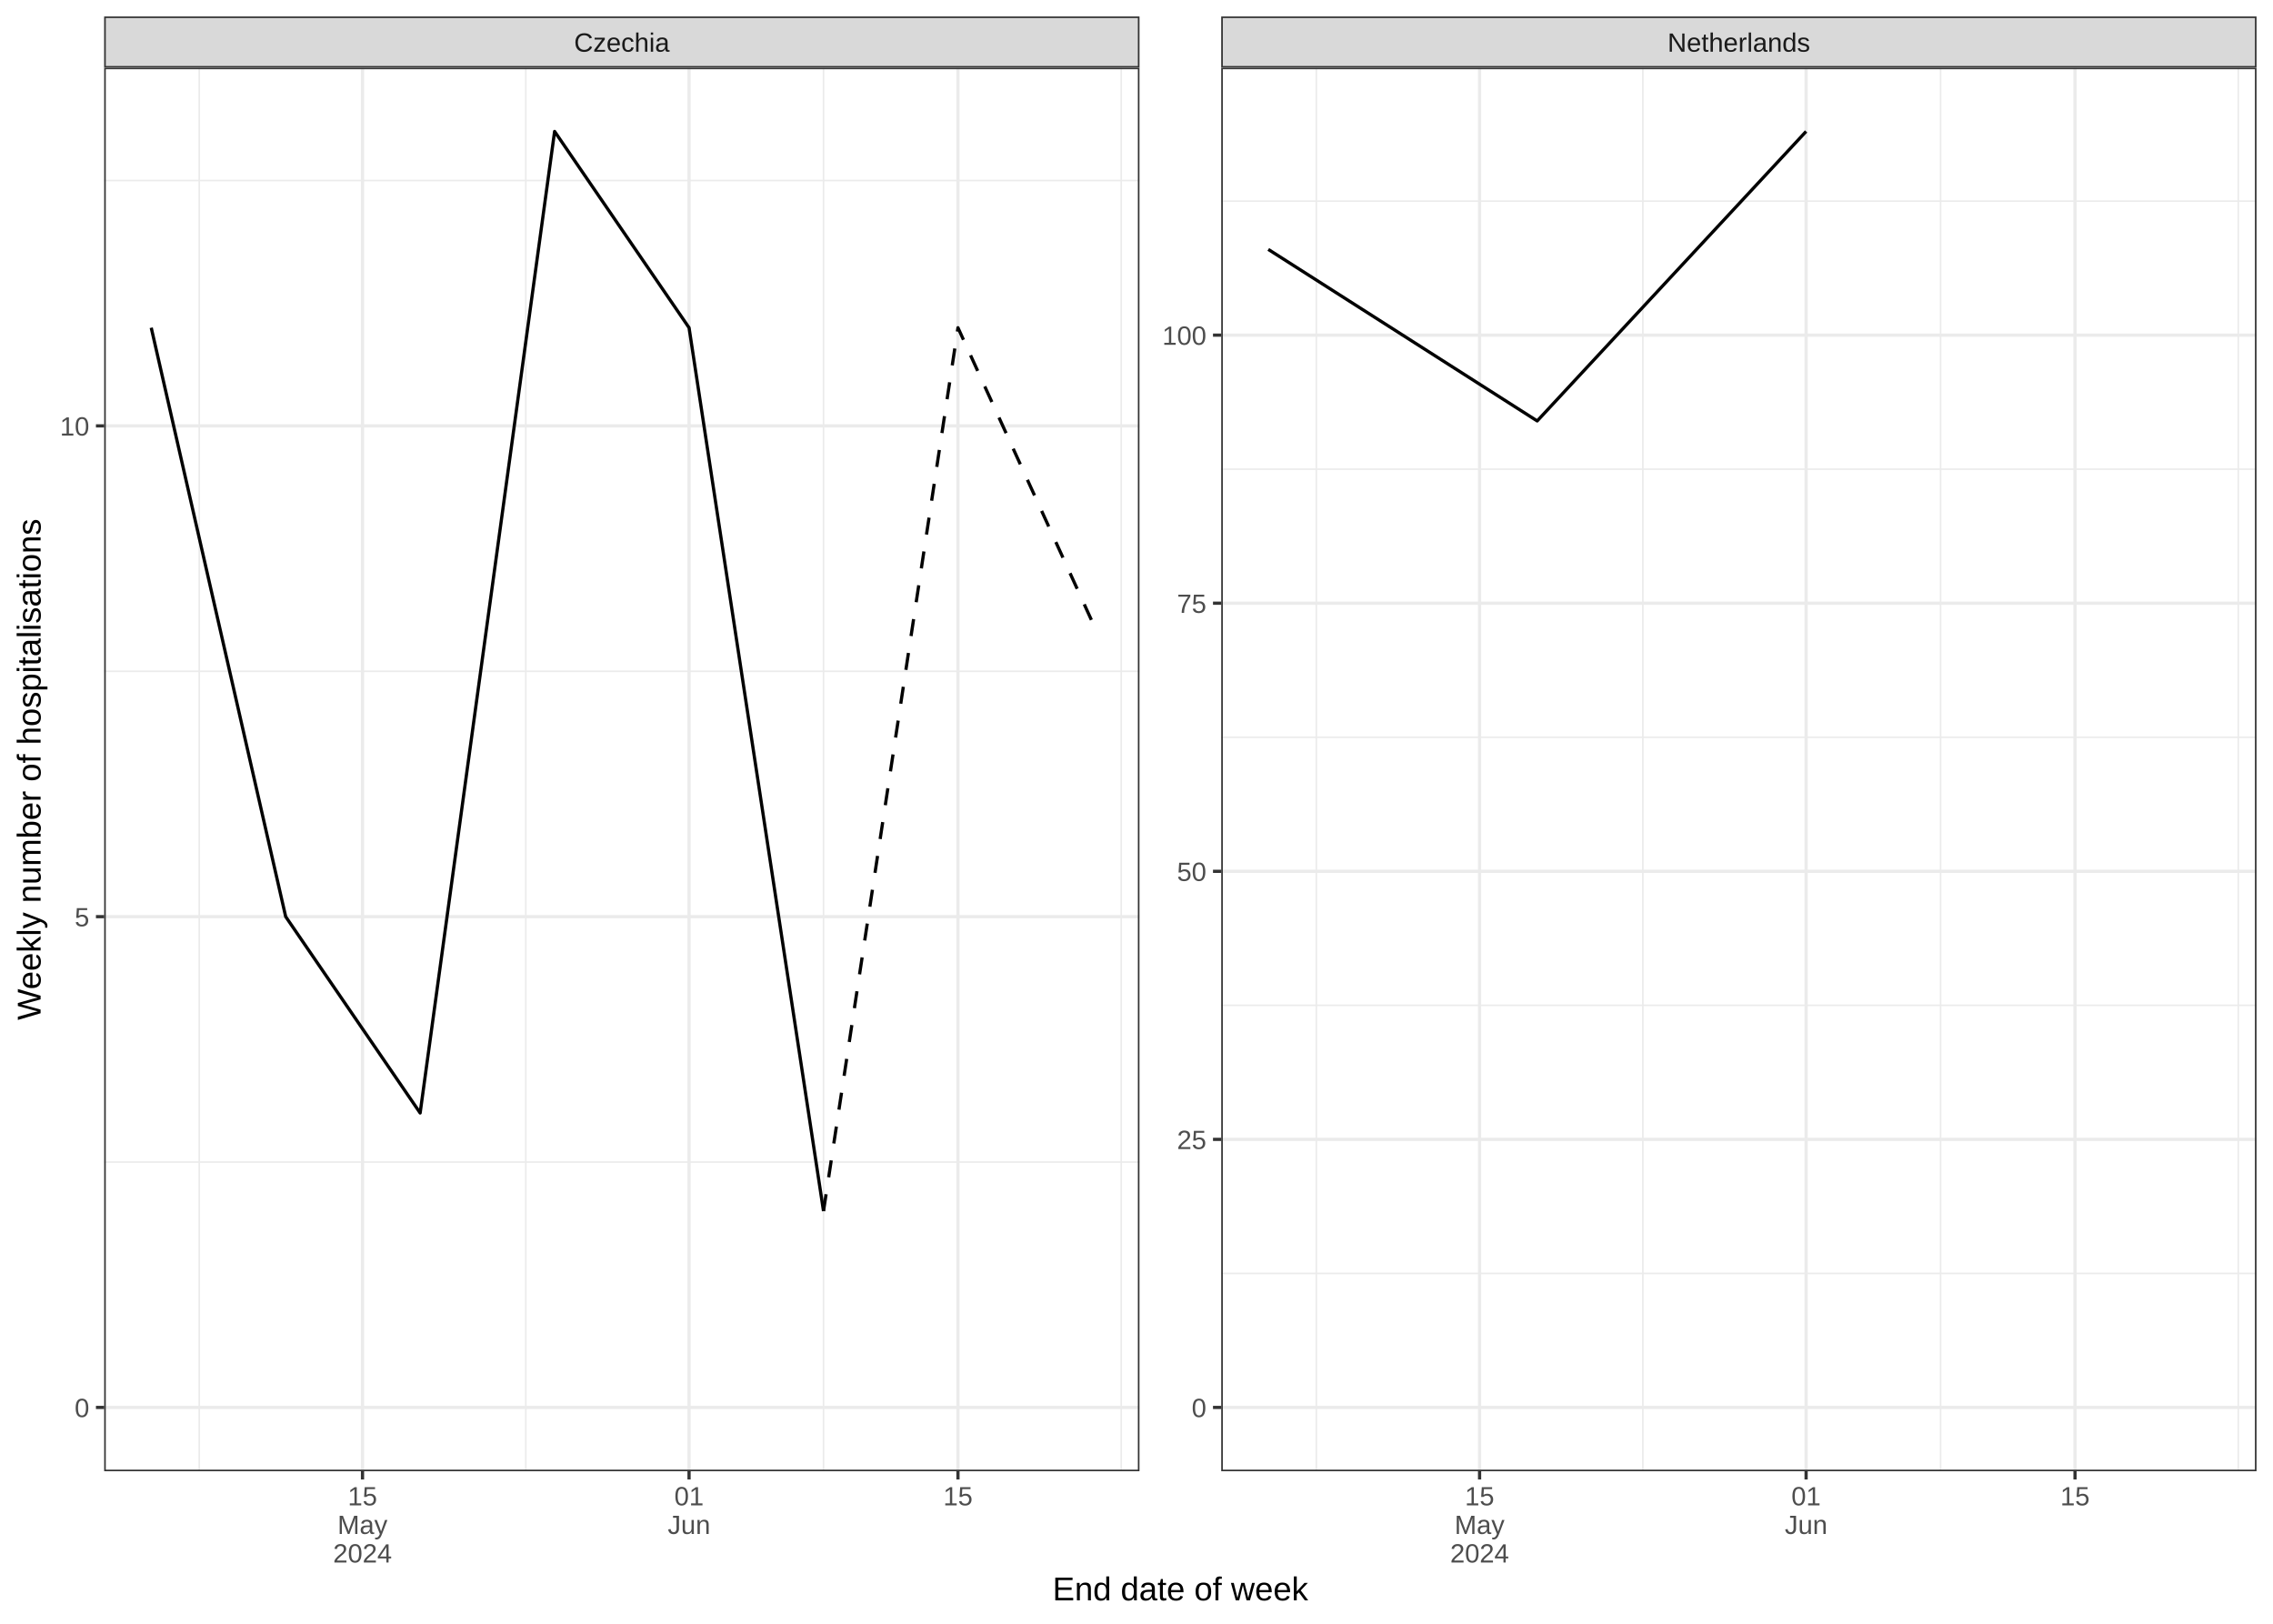
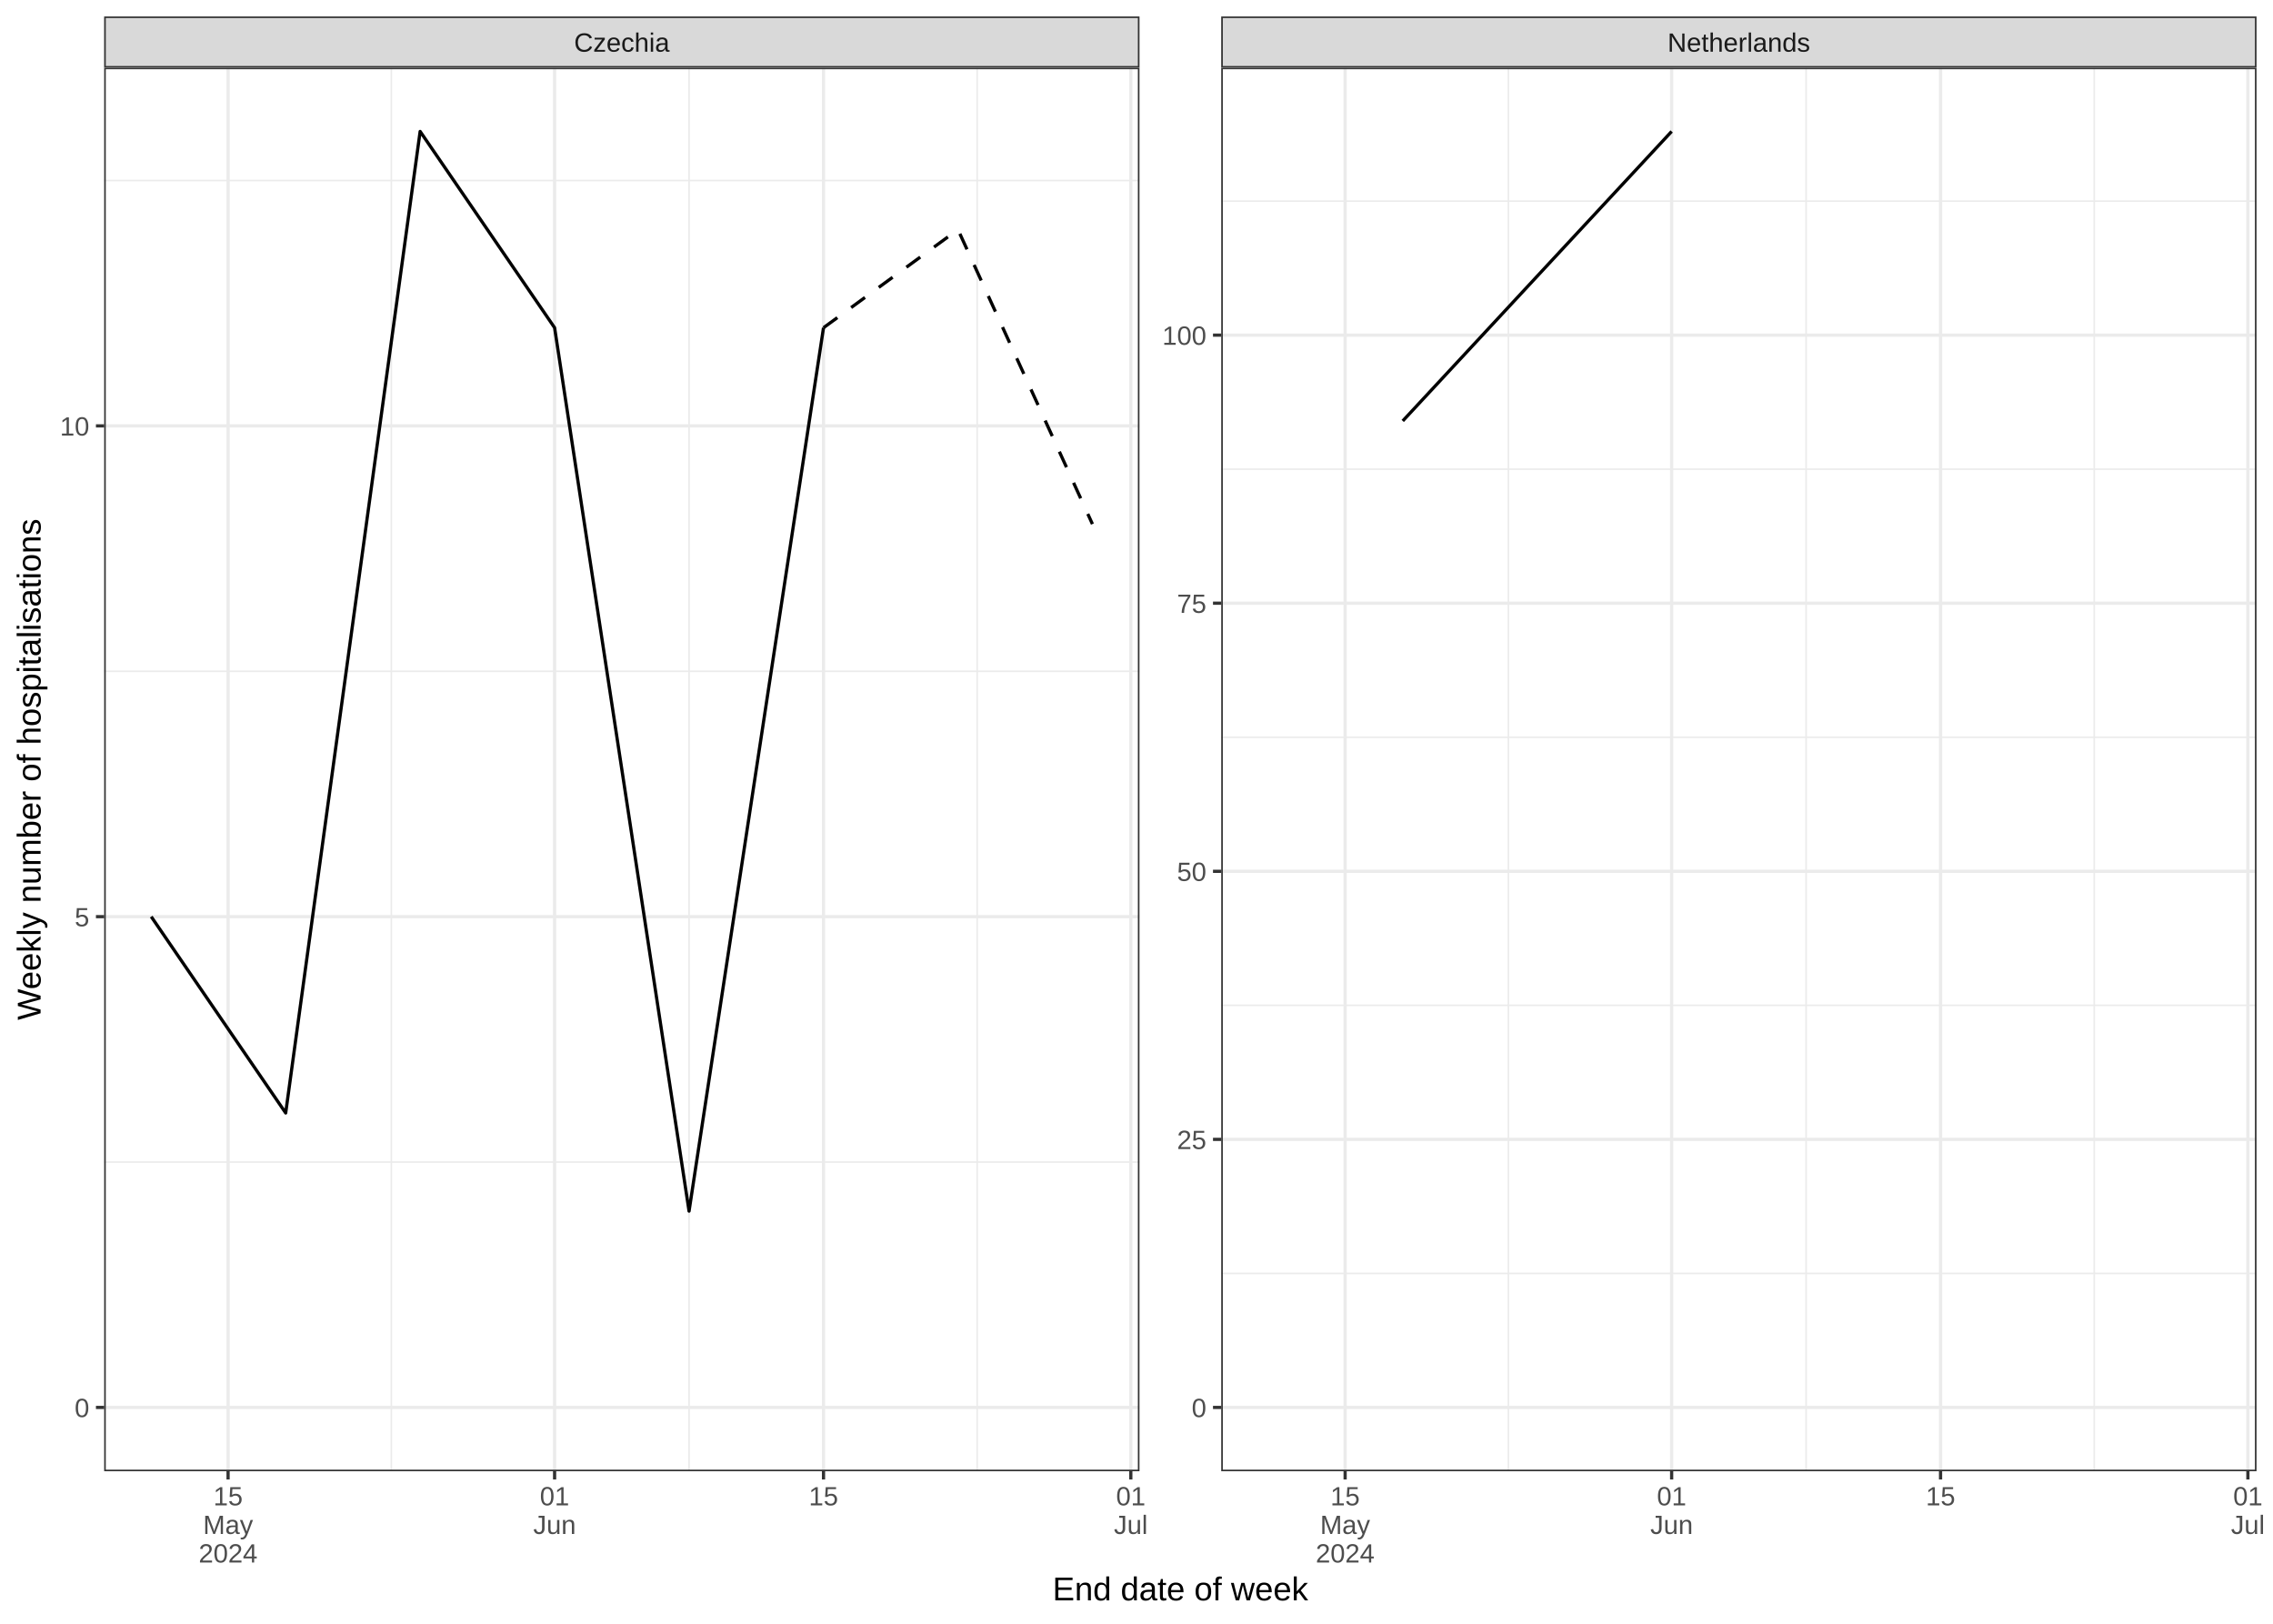
<svg xmlns="http://www.w3.org/2000/svg" class="svglite" width="756.00pt" height="540.00pt" viewBox="0 0 756.00 540.00">
  <defs>
    <style type="text/css">
    .svglite line, .svglite polyline, .svglite polygon, .svglite path, .svglite rect, .svglite circle {
      fill: none;
      stroke: #000000;
      stroke-linecap: round;
      stroke-linejoin: round;
      stroke-miterlimit: 10.00;
    }
    .svglite text {
      white-space: pre;
    }
  </style>
  </defs>
  <rect width="100%" height="100%" style="stroke: none; fill: #FFFFFF;" />
  <defs>
    <clipPath id="cpMC4wMHw3NTYuMDB8MC4wMHw1NDAuMDA=">
      <rect x="0.00" y="0.00" width="756.00" height="540.00" />
    </clipPath>
  </defs>
  <g clip-path="url(#cpMC4wMHw3NTYuMDB8MC4wMHw1NDAuMDA=)">
    <rect x="0.00" y="0.00" width="756.00" height="540.00" style="stroke-width: 1.07; stroke: #FFFFFF; fill: #FFFFFF;" />
  </g>
  <defs>
    <clipPath id="cpMzQuNjV8Mzc4Ljk5fDIyLjQ5fDQ4OS4yOQ==">
      <rect x="34.65" y="22.49" width="344.34" height="466.80" />
    </clipPath>
  </defs>
  <g clip-path="url(#cpMzQuNjV8Mzc4Ljk5fDIyLjQ5fDQ4OS4yOQ==)">
    <rect x="34.65" y="22.49" width="344.34" height="466.80" style="stroke-width: 1.07; stroke: none; fill: #FFFFFF;" />
    <polyline points="34.65,386.46 378.99,386.46 " style="stroke-width: 0.53; stroke: #EBEBEB; stroke-linecap: butt;" />
    <polyline points="34.65,223.25 378.99,223.25 " style="stroke-width: 0.53; stroke: #EBEBEB; stroke-linecap: butt;" />
    <polyline points="34.65,60.03 378.99,60.03 " style="stroke-width: 0.53; stroke: #EBEBEB; stroke-linecap: butt;" />
-     <polyline points="66.27,489.29 66.27,22.49 " style="stroke-width: 0.53; stroke: #EBEBEB; stroke-linecap: butt;" />
-     <polyline points="174.88,489.29 174.88,22.49 " style="stroke-width: 0.53; stroke: #EBEBEB; stroke-linecap: butt;" />
-     <polyline points="273.90,489.29 273.90,22.49 " style="stroke-width: 0.53; stroke: #EBEBEB; stroke-linecap: butt;" />
-     <polyline points="372.92,489.29 372.92,22.49 " style="stroke-width: 0.53; stroke: #EBEBEB; stroke-linecap: butt;" />
+     <polyline points="130.16,489.29 130.16,22.49 " style="stroke-width: 0.53; stroke: #EBEBEB; stroke-linecap: butt;" />
+     <polyline points="229.18,489.29 229.18,22.49 " style="stroke-width: 0.53; stroke: #EBEBEB; stroke-linecap: butt;" />
+     <polyline points="325.01,489.29 325.01,22.49 " style="stroke-width: 0.53; stroke: #EBEBEB; stroke-linecap: butt;" />
    <polyline points="34.65,468.07 378.99,468.07 " style="stroke-width: 1.07; stroke: #EBEBEB; stroke-linecap: butt;" />
    <polyline points="34.65,304.85 378.99,304.85 " style="stroke-width: 1.07; stroke: #EBEBEB; stroke-linecap: butt;" />
    <polyline points="34.65,141.64 378.99,141.64 " style="stroke-width: 1.07; stroke: #EBEBEB; stroke-linecap: butt;" />
-     <polyline points="120.57,489.29 120.57,22.49 " style="stroke-width: 1.07; stroke: #EBEBEB; stroke-linecap: butt;" />
-     <polyline points="229.18,489.29 229.18,22.49 " style="stroke-width: 1.07; stroke: #EBEBEB; stroke-linecap: butt;" />
-     <polyline points="318.62,489.29 318.62,22.49 " style="stroke-width: 1.07; stroke: #EBEBEB; stroke-linecap: butt;" />
-     <polyline points="50.30,108.99 95.02,304.85 139.74,370.14 184.46,43.71 229.18,108.99 273.90,402.78 " style="stroke-width: 1.07; stroke-linecap: butt;" />
-     <polyline points="273.90,402.78 318.62,108.99 363.34,206.92 " style="stroke-width: 1.07; stroke-dasharray: 5.69,5.69; stroke-linecap: butt;" />
+     <polyline points="75.86,489.29 75.86,22.49 " style="stroke-width: 1.07; stroke: #EBEBEB; stroke-linecap: butt;" />
+     <polyline points="184.46,489.29 184.46,22.49 " style="stroke-width: 1.07; stroke: #EBEBEB; stroke-linecap: butt;" />
+     <polyline points="273.90,489.29 273.90,22.49 " style="stroke-width: 1.07; stroke: #EBEBEB; stroke-linecap: butt;" />
+     <polyline points="376.11,489.29 376.11,22.49 " style="stroke-width: 1.07; stroke: #EBEBEB; stroke-linecap: butt;" />
+     <polyline points="50.30,304.85 95.02,370.14 139.74,43.71 184.46,108.99 229.18,402.78 273.90,108.99 " style="stroke-width: 1.07; stroke-linecap: butt;" />
+     <polyline points="273.90,108.99 318.62,76.35 363.34,174.28 " style="stroke-width: 1.07; stroke-dasharray: 5.69,5.69; stroke-linecap: butt;" />
    <rect x="34.65" y="22.49" width="344.34" height="466.80" style="stroke-width: 1.07; stroke: #333333;" />
  </g>
  <g clip-path="url(#cpMC4wMHw3NTYuMDB8MC4wMHw1NDAuMDA=)">
</g>
  <defs>
    <clipPath id="cpNDA2LjE4fDc1MC41MnwyMi40OXw0ODkuMjk=">
      <rect x="406.18" y="22.49" width="344.34" height="466.80" />
    </clipPath>
  </defs>
  <g clip-path="url(#cpNDA2LjE4fDc1MC41MnwyMi40OXw0ODkuMjk=)">
    <rect x="406.18" y="22.49" width="344.34" height="466.80" style="stroke-width: 1.07; stroke: none; fill: #FFFFFF;" />
    <polyline points="406.18,423.49 750.52,423.49 " style="stroke-width: 0.53; stroke: #EBEBEB; stroke-linecap: butt;" />
    <polyline points="406.18,334.34 750.52,334.34 " style="stroke-width: 0.53; stroke: #EBEBEB; stroke-linecap: butt;" />
    <polyline points="406.18,245.19 750.52,245.19 " style="stroke-width: 0.53; stroke: #EBEBEB; stroke-linecap: butt;" />
    <polyline points="406.18,156.04 750.52,156.04 " style="stroke-width: 0.53; stroke: #EBEBEB; stroke-linecap: butt;" />
    <polyline points="406.18,66.89 750.52,66.89 " style="stroke-width: 0.53; stroke: #EBEBEB; stroke-linecap: butt;" />
-     <polyline points="437.81,489.29 437.81,22.49 " style="stroke-width: 0.53; stroke: #EBEBEB; stroke-linecap: butt;" />
-     <polyline points="546.41,489.29 546.41,22.49 " style="stroke-width: 0.53; stroke: #EBEBEB; stroke-linecap: butt;" />
-     <polyline points="645.43,489.29 645.43,22.49 " style="stroke-width: 0.53; stroke: #EBEBEB; stroke-linecap: butt;" />
-     <polyline points="744.45,489.29 744.45,22.49 " style="stroke-width: 0.53; stroke: #EBEBEB; stroke-linecap: butt;" />
+     <polyline points="501.69,489.29 501.69,22.49 " style="stroke-width: 0.53; stroke: #EBEBEB; stroke-linecap: butt;" />
+     <polyline points="600.71,489.29 600.71,22.49 " style="stroke-width: 0.53; stroke: #EBEBEB; stroke-linecap: butt;" />
+     <polyline points="696.54,489.29 696.54,22.49 " style="stroke-width: 0.53; stroke: #EBEBEB; stroke-linecap: butt;" />
    <polyline points="406.18,468.07 750.52,468.07 " style="stroke-width: 1.07; stroke: #EBEBEB; stroke-linecap: butt;" />
    <polyline points="406.18,378.92 750.52,378.92 " style="stroke-width: 1.07; stroke: #EBEBEB; stroke-linecap: butt;" />
    <polyline points="406.18,289.77 750.52,289.77 " style="stroke-width: 1.07; stroke: #EBEBEB; stroke-linecap: butt;" />
    <polyline points="406.18,200.61 750.52,200.61 " style="stroke-width: 1.07; stroke: #EBEBEB; stroke-linecap: butt;" />
    <polyline points="406.18,111.46 750.52,111.46 " style="stroke-width: 1.07; stroke: #EBEBEB; stroke-linecap: butt;" />
-     <polyline points="492.11,489.29 492.11,22.49 " style="stroke-width: 1.07; stroke: #EBEBEB; stroke-linecap: butt;" />
-     <polyline points="600.71,489.29 600.71,22.49 " style="stroke-width: 1.07; stroke: #EBEBEB; stroke-linecap: butt;" />
-     <polyline points="690.15,489.29 690.15,22.49 " style="stroke-width: 1.07; stroke: #EBEBEB; stroke-linecap: butt;" />
-     <polyline points="421.83,82.94 511.27,139.99 600.71,43.71 " style="stroke-width: 1.07; stroke-linecap: butt;" />
+     <polyline points="447.39,489.29 447.39,22.49 " style="stroke-width: 1.07; stroke: #EBEBEB; stroke-linecap: butt;" />
+     <polyline points="555.99,489.29 555.99,22.49 " style="stroke-width: 1.07; stroke: #EBEBEB; stroke-linecap: butt;" />
+     <polyline points="645.43,489.29 645.43,22.49 " style="stroke-width: 1.07; stroke: #EBEBEB; stroke-linecap: butt;" />
+     <polyline points="747.65,489.29 747.65,22.49 " style="stroke-width: 1.07; stroke: #EBEBEB; stroke-linecap: butt;" />
+     <polyline points="466.55,139.99 555.99,43.71 " style="stroke-width: 1.07; stroke-linecap: butt;" />
    <rect x="406.18" y="22.49" width="344.34" height="466.80" style="stroke-width: 1.07; stroke: #333333;" />
  </g>
  <g clip-path="url(#cpMC4wMHw3NTYuMDB8MC4wMHw1NDAuMDA=)">
</g>
  <defs>
    <clipPath id="cpMzQuNjV8Mzc4Ljk5fDUuNDh8MjIuNDk=">
      <rect x="34.65" y="5.48" width="344.34" height="17.01" />
    </clipPath>
  </defs>
  <g clip-path="url(#cpMzQuNjV8Mzc4Ljk5fDUuNDh8MjIuNDk=)">
    <rect x="34.65" y="5.48" width="344.34" height="17.01" style="stroke-width: 1.07; stroke: #333333; fill: #D9D9D9;" />
    <text x="206.82" y="17.19" text-anchor="middle" style="font-size: 8.80px;fill: #1A1A1A; font-family: &quot;Liberation Sans&quot;;" textLength="34.42px" lengthAdjust="spacingAndGlyphs">Czechia</text>
  </g>
  <g clip-path="url(#cpMC4wMHw3NTYuMDB8MC4wMHw1NDAuMDA=)">
</g>
  <defs>
    <clipPath id="cpNDA2LjE4fDc1MC41Mnw1LjQ4fDIyLjQ5">
      <rect x="406.18" y="5.48" width="344.34" height="17.01" />
    </clipPath>
  </defs>
  <g clip-path="url(#cpNDA2LjE4fDc1MC41Mnw1LjQ4fDIyLjQ5)">
    <rect x="406.18" y="5.48" width="344.34" height="17.01" style="stroke-width: 1.07; stroke: #333333; fill: #D9D9D9;" />
    <text x="578.35" y="17.19" text-anchor="middle" style="font-size: 8.80px;fill: #1A1A1A; font-family: &quot;Liberation Sans&quot;;" textLength="53.63px" lengthAdjust="spacingAndGlyphs">Netherlands</text>
  </g>
  <g clip-path="url(#cpMC4wMHw3NTYuMDB8MC4wMHw1NDAuMDA=)">
-     <polyline points="120.57,492.03 120.57,489.29 " style="stroke-width: 1.07; stroke: #333333; stroke-linecap: butt;" />
-     <polyline points="229.18,492.03 229.18,489.29 " style="stroke-width: 1.07; stroke: #333333; stroke-linecap: butt;" />
-     <polyline points="318.62,492.03 318.62,489.29 " style="stroke-width: 1.07; stroke: #333333; stroke-linecap: butt;" />
-     <text x="120.57" y="500.63" text-anchor="middle" style="font-size: 8.80px;fill: #4D4D4D; font-family: &quot;Liberation Sans&quot;;" textLength="11.19px" lengthAdjust="spacingAndGlyphs">15</text>
-     <text x="120.57" y="510.14" text-anchor="middle" style="font-size: 8.80px;fill: #4D4D4D; font-family: &quot;Liberation Sans&quot;;" textLength="18.19px" lengthAdjust="spacingAndGlyphs">May</text>
-     <text x="120.57" y="519.64" text-anchor="middle" style="font-size: 8.80px;fill: #4D4D4D; font-family: &quot;Liberation Sans&quot;;" textLength="22.38px" lengthAdjust="spacingAndGlyphs">2024</text>
-     <text x="229.18" y="500.63" text-anchor="middle" style="font-size: 8.80px;fill: #4D4D4D; font-family: &quot;Liberation Sans&quot;;" textLength="11.19px" lengthAdjust="spacingAndGlyphs">01</text>
-     <text x="229.18" y="510.14" text-anchor="middle" style="font-size: 8.80px;fill: #4D4D4D; font-family: &quot;Liberation Sans&quot;;" textLength="13.74px" lengthAdjust="spacingAndGlyphs">Jun</text>
-     <text x="318.62" y="500.63" text-anchor="middle" style="font-size: 8.80px;fill: #4D4D4D; font-family: &quot;Liberation Sans&quot;;" textLength="11.19px" lengthAdjust="spacingAndGlyphs">15</text>
-     <polyline points="492.11,492.03 492.11,489.29 " style="stroke-width: 1.07; stroke: #333333; stroke-linecap: butt;" />
-     <polyline points="600.71,492.03 600.71,489.29 " style="stroke-width: 1.07; stroke: #333333; stroke-linecap: butt;" />
-     <polyline points="690.15,492.03 690.15,489.29 " style="stroke-width: 1.07; stroke: #333333; stroke-linecap: butt;" />
-     <text x="492.11" y="500.63" text-anchor="middle" style="font-size: 8.80px;fill: #4D4D4D; font-family: &quot;Liberation Sans&quot;;" textLength="11.19px" lengthAdjust="spacingAndGlyphs">15</text>
-     <text x="492.11" y="510.14" text-anchor="middle" style="font-size: 8.80px;fill: #4D4D4D; font-family: &quot;Liberation Sans&quot;;" textLength="18.19px" lengthAdjust="spacingAndGlyphs">May</text>
-     <text x="492.11" y="519.64" text-anchor="middle" style="font-size: 8.80px;fill: #4D4D4D; font-family: &quot;Liberation Sans&quot;;" textLength="22.38px" lengthAdjust="spacingAndGlyphs">2024</text>
-     <text x="600.71" y="500.63" text-anchor="middle" style="font-size: 8.80px;fill: #4D4D4D; font-family: &quot;Liberation Sans&quot;;" textLength="11.19px" lengthAdjust="spacingAndGlyphs">01</text>
-     <text x="600.71" y="510.14" text-anchor="middle" style="font-size: 8.80px;fill: #4D4D4D; font-family: &quot;Liberation Sans&quot;;" textLength="13.74px" lengthAdjust="spacingAndGlyphs">Jun</text>
-     <text x="690.15" y="500.63" text-anchor="middle" style="font-size: 8.80px;fill: #4D4D4D; font-family: &quot;Liberation Sans&quot;;" textLength="11.19px" lengthAdjust="spacingAndGlyphs">15</text>
+     <polyline points="75.86,492.03 75.86,489.29 " style="stroke-width: 1.07; stroke: #333333; stroke-linecap: butt;" />
+     <polyline points="184.46,492.03 184.46,489.29 " style="stroke-width: 1.07; stroke: #333333; stroke-linecap: butt;" />
+     <polyline points="273.90,492.03 273.90,489.29 " style="stroke-width: 1.07; stroke: #333333; stroke-linecap: butt;" />
+     <polyline points="376.11,492.03 376.11,489.29 " style="stroke-width: 1.07; stroke: #333333; stroke-linecap: butt;" />
+     <text x="75.86" y="500.63" text-anchor="middle" style="font-size: 8.80px;fill: #4D4D4D; font-family: &quot;Liberation Sans&quot;;" textLength="11.19px" lengthAdjust="spacingAndGlyphs">15</text>
+     <text x="75.86" y="510.14" text-anchor="middle" style="font-size: 8.80px;fill: #4D4D4D; font-family: &quot;Liberation Sans&quot;;" textLength="18.19px" lengthAdjust="spacingAndGlyphs">May</text>
+     <text x="75.86" y="519.64" text-anchor="middle" style="font-size: 8.80px;fill: #4D4D4D; font-family: &quot;Liberation Sans&quot;;" textLength="22.38px" lengthAdjust="spacingAndGlyphs">2024</text>
+     <text x="184.46" y="500.63" text-anchor="middle" style="font-size: 8.80px;fill: #4D4D4D; font-family: &quot;Liberation Sans&quot;;" textLength="11.19px" lengthAdjust="spacingAndGlyphs">01</text>
+     <text x="184.46" y="510.14" text-anchor="middle" style="font-size: 8.80px;fill: #4D4D4D; font-family: &quot;Liberation Sans&quot;;" textLength="13.74px" lengthAdjust="spacingAndGlyphs">Jun</text>
+     <text x="273.90" y="500.63" text-anchor="middle" style="font-size: 8.80px;fill: #4D4D4D; font-family: &quot;Liberation Sans&quot;;" textLength="11.19px" lengthAdjust="spacingAndGlyphs">15</text>
+     <text x="376.11" y="500.63" text-anchor="middle" style="font-size: 8.80px;fill: #4D4D4D; font-family: &quot;Liberation Sans&quot;;" textLength="11.19px" lengthAdjust="spacingAndGlyphs">01</text>
+     <text x="376.11" y="510.14" text-anchor="middle" style="font-size: 8.80px;fill: #4D4D4D; font-family: &quot;Liberation Sans&quot;;" textLength="10.61px" lengthAdjust="spacingAndGlyphs">Jul</text>
+     <polyline points="447.39,492.03 447.39,489.29 " style="stroke-width: 1.07; stroke: #333333; stroke-linecap: butt;" />
+     <polyline points="555.99,492.03 555.99,489.29 " style="stroke-width: 1.07; stroke: #333333; stroke-linecap: butt;" />
+     <polyline points="645.43,492.03 645.43,489.29 " style="stroke-width: 1.07; stroke: #333333; stroke-linecap: butt;" />
+     <polyline points="747.65,492.03 747.65,489.29 " style="stroke-width: 1.07; stroke: #333333; stroke-linecap: butt;" />
+     <text x="447.39" y="500.63" text-anchor="middle" style="font-size: 8.80px;fill: #4D4D4D; font-family: &quot;Liberation Sans&quot;;" textLength="11.19px" lengthAdjust="spacingAndGlyphs">15</text>
+     <text x="447.39" y="510.14" text-anchor="middle" style="font-size: 8.80px;fill: #4D4D4D; font-family: &quot;Liberation Sans&quot;;" textLength="18.19px" lengthAdjust="spacingAndGlyphs">May</text>
+     <text x="447.39" y="519.64" text-anchor="middle" style="font-size: 8.80px;fill: #4D4D4D; font-family: &quot;Liberation Sans&quot;;" textLength="22.38px" lengthAdjust="spacingAndGlyphs">2024</text>
+     <text x="555.99" y="500.63" text-anchor="middle" style="font-size: 8.80px;fill: #4D4D4D; font-family: &quot;Liberation Sans&quot;;" textLength="11.19px" lengthAdjust="spacingAndGlyphs">01</text>
+     <text x="555.99" y="510.14" text-anchor="middle" style="font-size: 8.80px;fill: #4D4D4D; font-family: &quot;Liberation Sans&quot;;" textLength="13.74px" lengthAdjust="spacingAndGlyphs">Jun</text>
+     <text x="645.43" y="500.63" text-anchor="middle" style="font-size: 8.80px;fill: #4D4D4D; font-family: &quot;Liberation Sans&quot;;" textLength="11.19px" lengthAdjust="spacingAndGlyphs">15</text>
+     <text x="747.65" y="500.63" text-anchor="middle" style="font-size: 8.80px;fill: #4D4D4D; font-family: &quot;Liberation Sans&quot;;" textLength="11.19px" lengthAdjust="spacingAndGlyphs">01</text>
+     <text x="747.65" y="510.14" text-anchor="middle" style="font-size: 8.80px;fill: #4D4D4D; font-family: &quot;Liberation Sans&quot;;" textLength="10.61px" lengthAdjust="spacingAndGlyphs">Jul</text>
    <text x="401.25" y="471.28" text-anchor="end" style="font-size: 8.80px;fill: #4D4D4D; font-family: &quot;Liberation Sans&quot;;" textLength="5.59px" lengthAdjust="spacingAndGlyphs">0</text>
    <text x="401.25" y="382.13" text-anchor="end" style="font-size: 8.80px;fill: #4D4D4D; font-family: &quot;Liberation Sans&quot;;" textLength="11.19px" lengthAdjust="spacingAndGlyphs">25</text>
    <text x="401.25" y="292.97" text-anchor="end" style="font-size: 8.80px;fill: #4D4D4D; font-family: &quot;Liberation Sans&quot;;" textLength="11.19px" lengthAdjust="spacingAndGlyphs">50</text>
    <text x="401.25" y="203.82" text-anchor="end" style="font-size: 8.80px;fill: #4D4D4D; font-family: &quot;Liberation Sans&quot;;" textLength="11.19px" lengthAdjust="spacingAndGlyphs">75</text>
    <text x="401.25" y="114.67" text-anchor="end" style="font-size: 8.80px;fill: #4D4D4D; font-family: &quot;Liberation Sans&quot;;" textLength="16.78px" lengthAdjust="spacingAndGlyphs">100</text>
    <polyline points="403.44,468.07 406.18,468.07 " style="stroke-width: 1.07; stroke: #333333; stroke-linecap: butt;" />
    <polyline points="403.44,378.92 406.18,378.92 " style="stroke-width: 1.07; stroke: #333333; stroke-linecap: butt;" />
    <polyline points="403.44,289.77 406.18,289.77 " style="stroke-width: 1.07; stroke: #333333; stroke-linecap: butt;" />
    <polyline points="403.44,200.61 406.18,200.61 " style="stroke-width: 1.07; stroke: #333333; stroke-linecap: butt;" />
    <polyline points="403.44,111.46 406.18,111.46 " style="stroke-width: 1.07; stroke: #333333; stroke-linecap: butt;" />
    <text x="29.72" y="471.28" text-anchor="end" style="font-size: 8.80px;fill: #4D4D4D; font-family: &quot;Liberation Sans&quot;;" textLength="5.59px" lengthAdjust="spacingAndGlyphs">0</text>
    <text x="29.72" y="308.06" text-anchor="end" style="font-size: 8.80px;fill: #4D4D4D; font-family: &quot;Liberation Sans&quot;;" textLength="5.59px" lengthAdjust="spacingAndGlyphs">5</text>
    <text x="29.72" y="144.85" text-anchor="end" style="font-size: 8.80px;fill: #4D4D4D; font-family: &quot;Liberation Sans&quot;;" textLength="11.19px" lengthAdjust="spacingAndGlyphs">10</text>
    <polyline points="31.91,468.07 34.65,468.07 " style="stroke-width: 1.07; stroke: #333333; stroke-linecap: butt;" />
    <polyline points="31.91,304.85 34.65,304.85 " style="stroke-width: 1.07; stroke: #333333; stroke-linecap: butt;" />
    <polyline points="31.91,141.64 34.65,141.64 " style="stroke-width: 1.07; stroke: #333333; stroke-linecap: butt;" />
    <text x="392.59" y="532.23" text-anchor="middle" style="font-size: 11.00px; font-family: &quot;Liberation Sans&quot;;" textLength="95.72px" lengthAdjust="spacingAndGlyphs">End date of week</text>
    <text transform="translate(13.50,255.89) rotate(-90)" text-anchor="middle" style="font-size: 11.00px; font-family: &quot;Liberation Sans&quot;;" textLength="189.66px" lengthAdjust="spacingAndGlyphs">Weekly number of hospitalisations</text>
  </g>
</svg>
